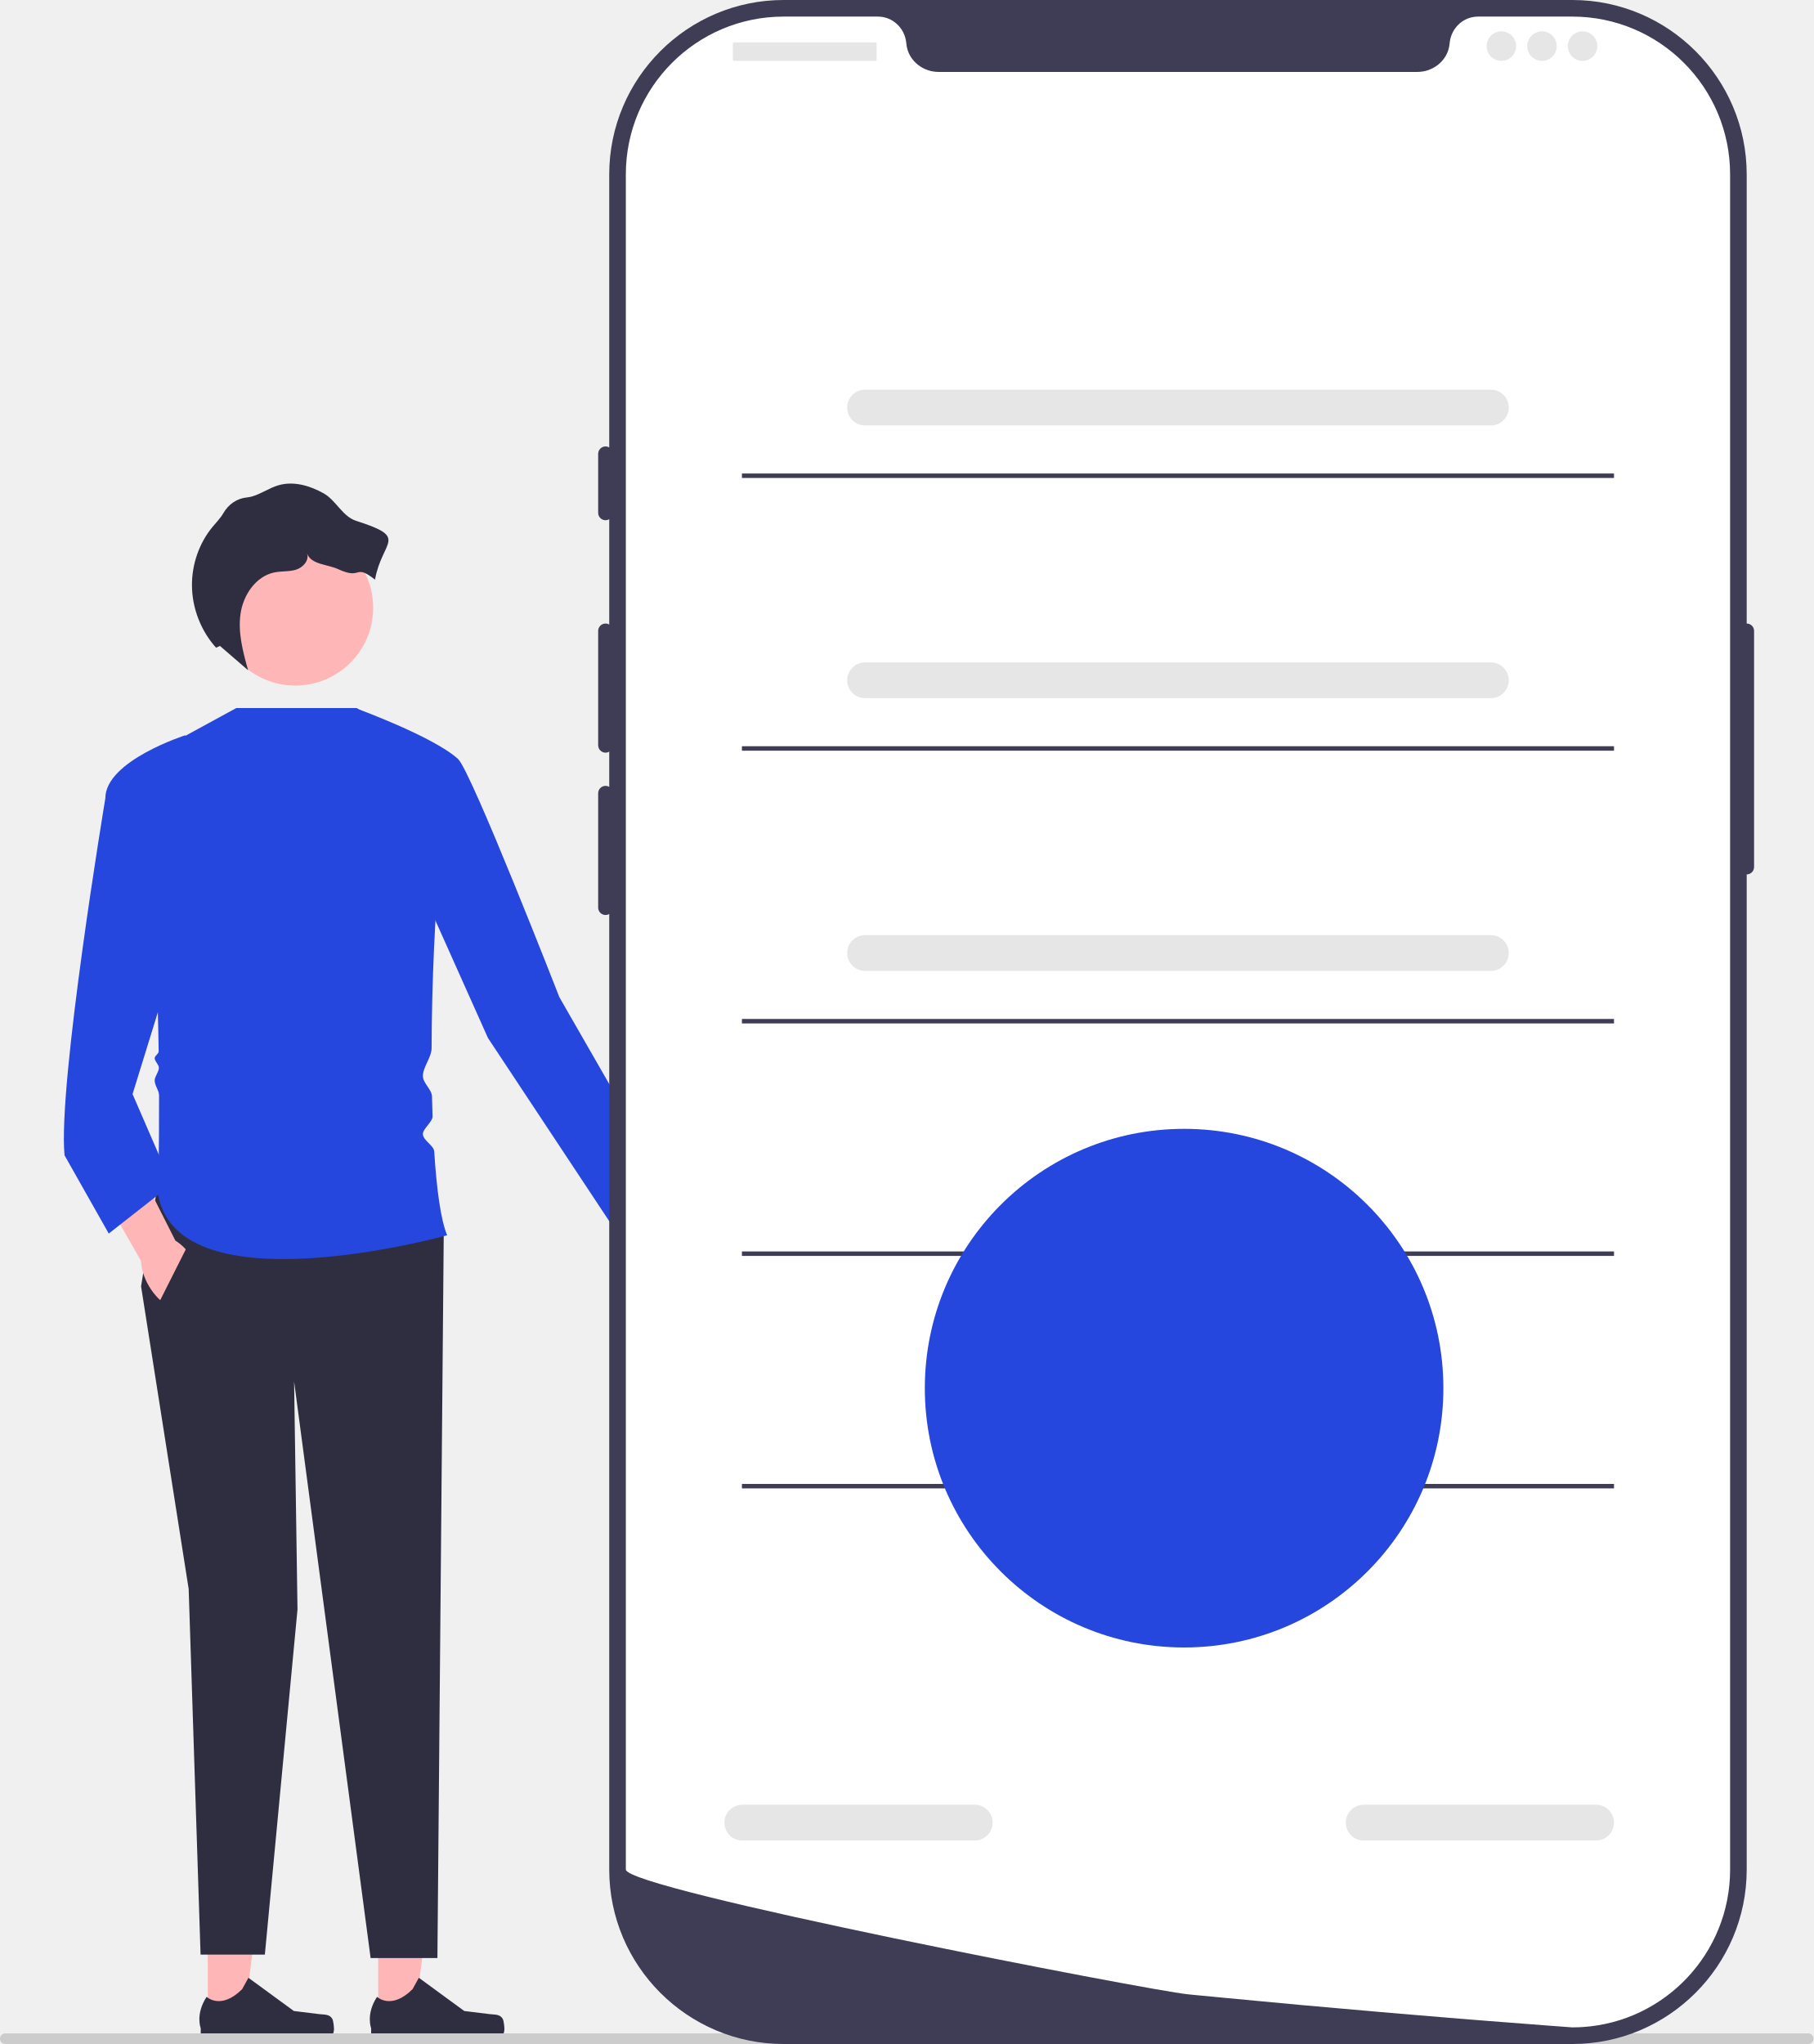
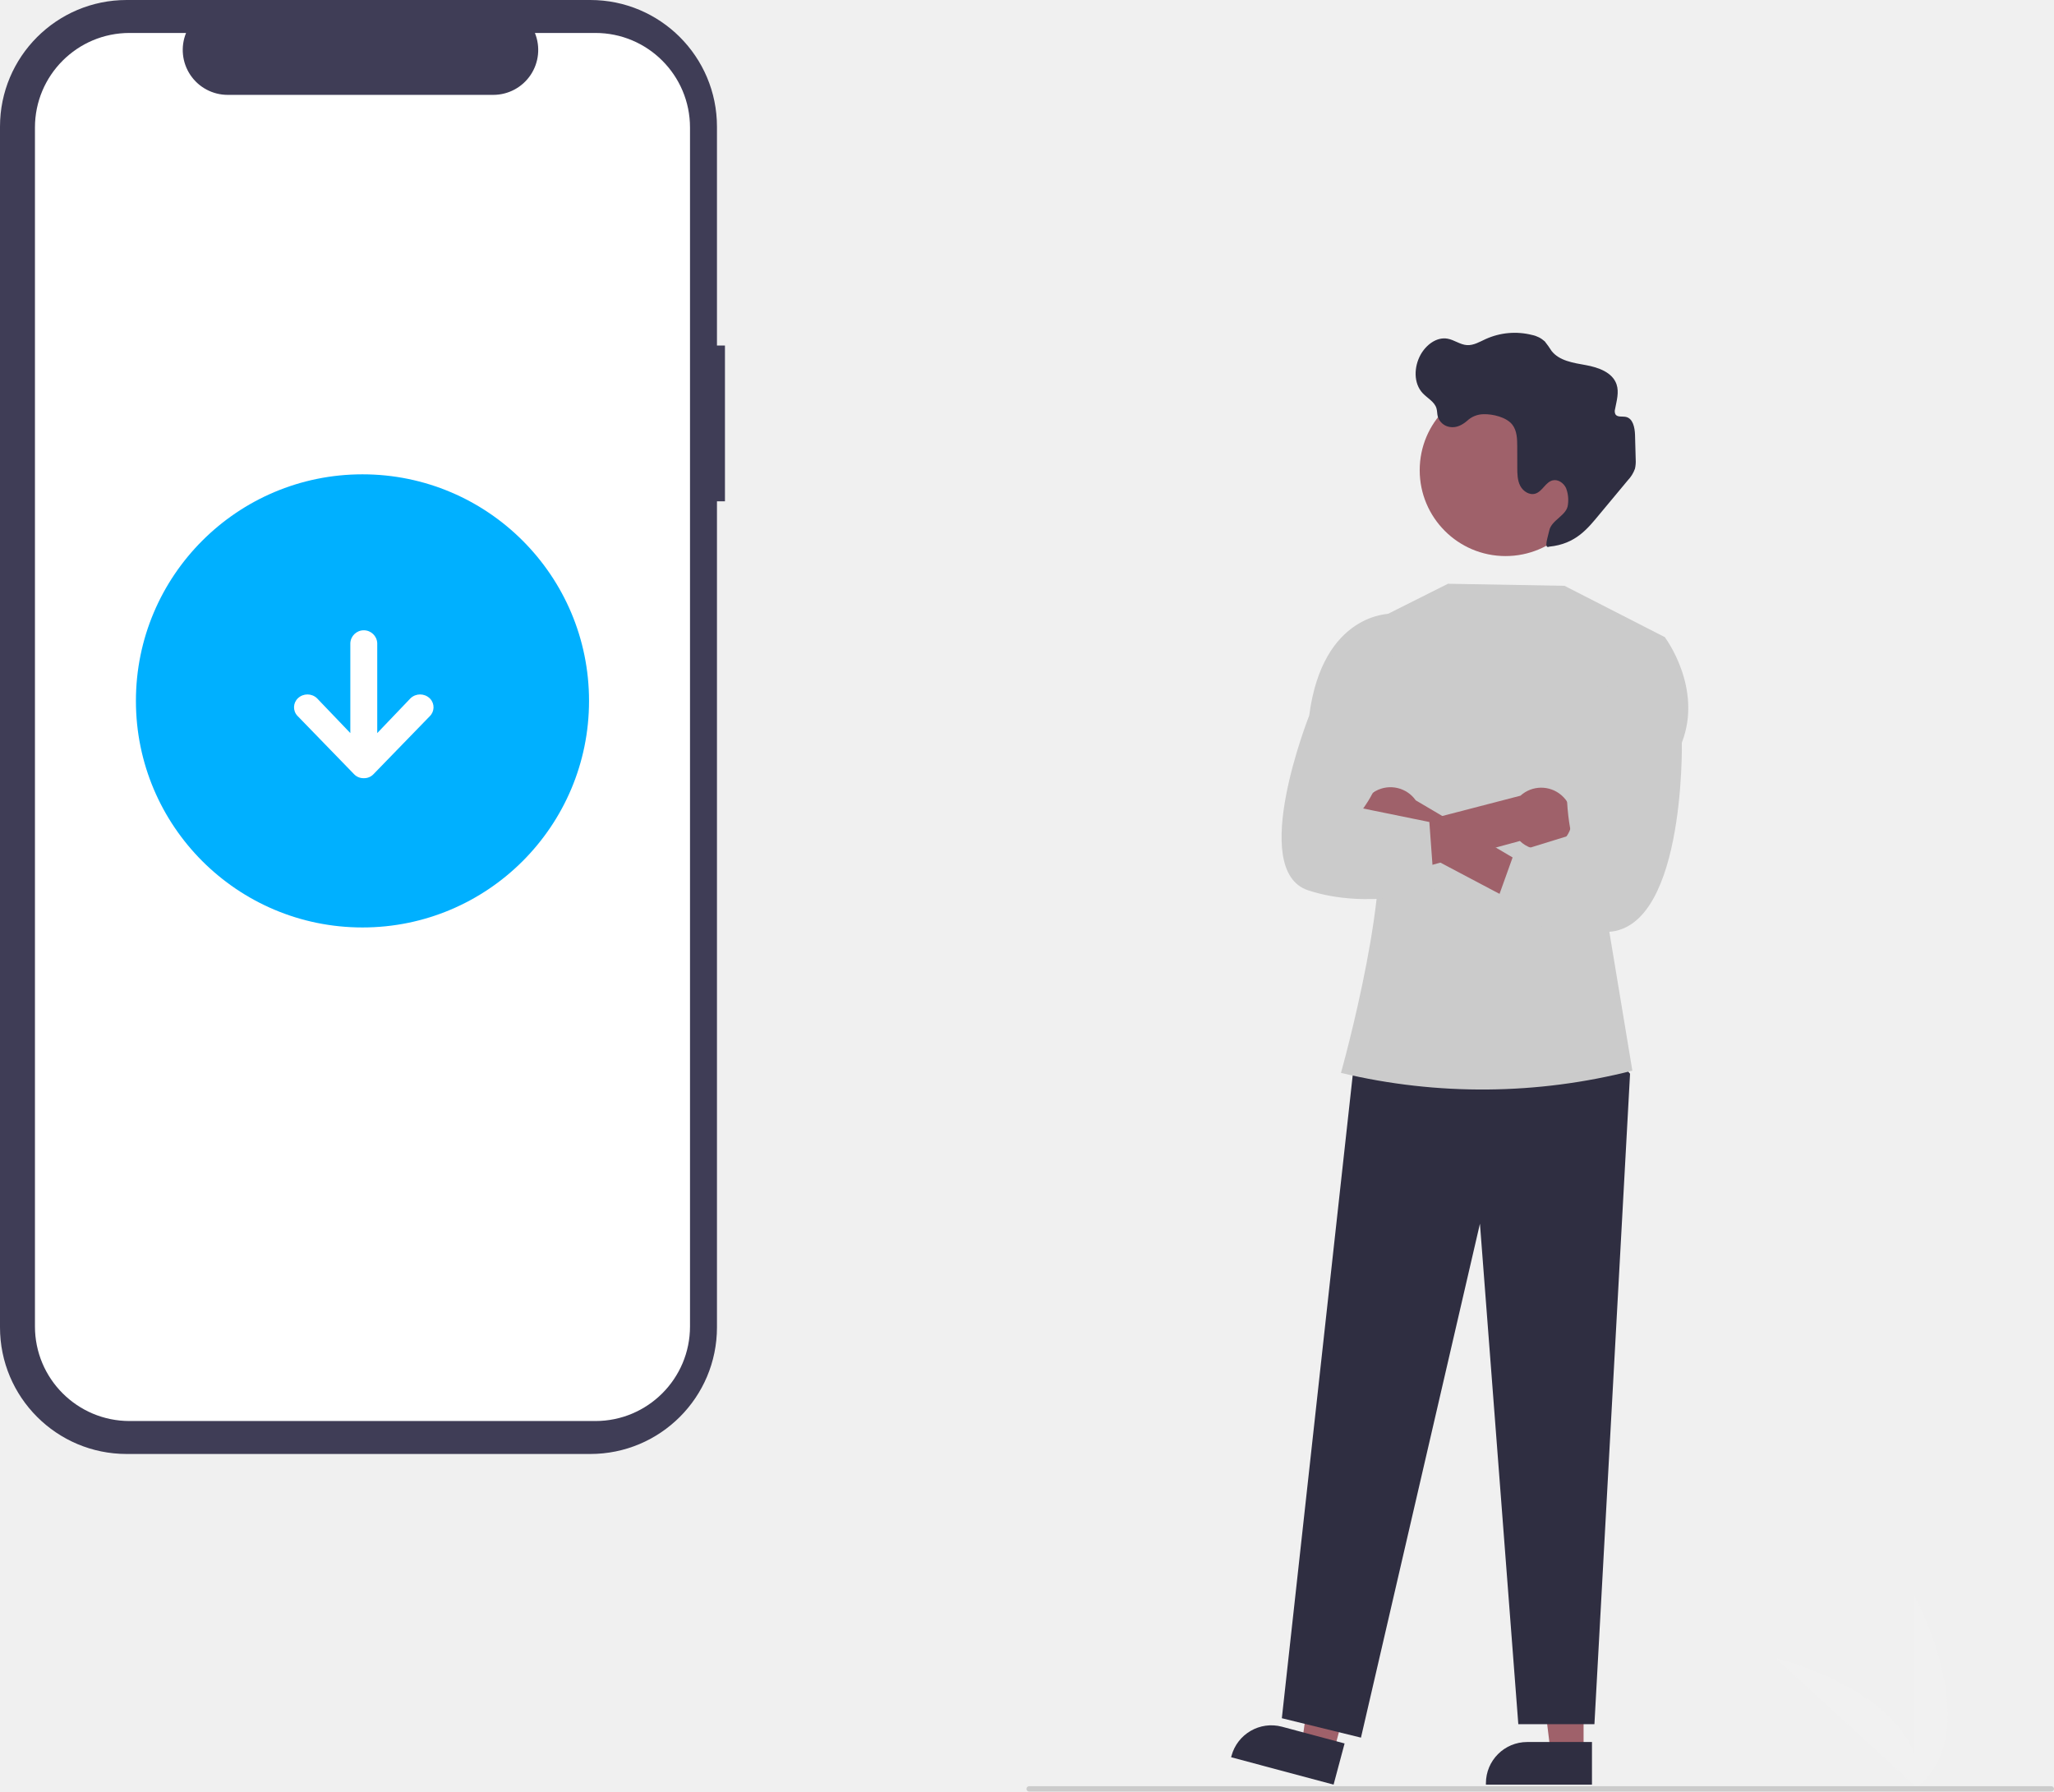
- <svg xmlns="http://www.w3.org/2000/svg" width="405.67" height="457.176" viewBox="0 0 405.67 457.176">
-   <g>
-     <path d="M155.533,279.994c2.305,4.463,1.872,9.27-.968,10.737-2.84,1.467-7.011-.961-9.316-5.424-1.009-1.953-1.493-3.973-1.481-5.749l-9.531-19.032,9.026-4.282,8.438,19.216c1.456,1.018,2.823,2.581,3.832,4.535Z" fill="#ffb6b6" />
-     <g>
-       <polygon points="84.605 451.718 92.732 451.717 96.597 420.372 84.604 420.373 84.605 451.718" fill="#ffb6b6" />
-       <path d="M112.447,451.533h0c.253,.426,.387,1.802,.387,2.297h0c0,1.523-1.235,2.758-2.758,2.758h-25.166c-1.039,0-1.882-.842-1.882-1.882v-1.048s-1.245-3.149,1.318-7.03c0,0,3.186,3.039,7.946-1.721l1.404-2.543,10.161,7.431,5.632,.693c1.232,.152,2.325-.024,2.958,1.044Z" fill="#2f2e41" />
-     </g>
-     <g>
-       <polygon points="46.481 451.718 54.608 451.717 58.473 420.372 46.48 420.373 46.481 451.718" fill="#ffb6b6" />
-       <path d="M74.323,451.533h0c.253,.426,.387,1.802,.387,2.297h0c0,1.523-1.235,2.758-2.758,2.758h-25.166c-1.039,0-1.882-.842-1.882-1.882v-1.048s-1.245-3.149,1.318-7.03c0,0,3.186,3.039,7.946-1.721l1.404-2.543,10.161,7.431,5.632,.693c1.232,.152,2.325-.024,2.958,1.044Z" fill="#2f2e41" />
-     </g>
-     <polygon points="34.978 266.777 31.555 287.698 42.206 355.406 44.868 437.188 59.248 437.188 66.55 359.971 65.789 309 82.906 437.948 97.849 437.948 99.263 276.287 34.978 266.777" fill="#2f2e41" />
-     <path d="M52.856,158.369h26.92l23.29,13.694c-3.625-.921-6.425,32.708-6.52,62.423-.006,1.975-1.963,4.245-1.945,6.173,.016,1.662,2.003,2.989,2.037,4.601,.032,1.507,.073,2.988,.122,4.439,.041,1.205-2.213,2.8-2.159,3.959,.068,1.481,2.446,2.509,2.535,3.902,.543,8.566,1.479,15.352,2.887,18.726,0,0-60.1,16.737-64.665-9.129,0,0,.261-9.297,.224-22.136-.003-1.139-.973-2.172-.982-3.363-.006-.885,.951-1.918,.941-2.828-.008-.748-.931-1.409-.941-2.172-.006-.455,.902-1.007,.895-1.466-.365-24.414-2.004-55.181-7.745-63.13l25.105-13.694Z" fill="#2647dd" />
-     <path d="M79.483,158.369s17.444,6.339,22.979,11.389c2.941,2.684,22.667,53.276,22.667,53.276l27.398,47.714-14.241,5.41-29.132-43.995-12.933-28.909-16.737-44.885Z" fill="#2647dd" />
-     <path d="M43.301,281.8c2.544,4.331,2.373,9.154-.384,10.773-2.756,1.619-7.053-.579-9.597-4.91-1.114-1.896-1.707-3.886-1.791-5.66l-10.55-18.486,8.781-4.766,9.469,18.73c1.509,.937,2.959,2.424,4.072,4.32Z" fill="#ffb6b6" />
-     <path d="M49.053,181.953l-7.608-17.497s-17.878,5.706-17.878,14.074c0,0-10.651,63.904-9.129,79.88l9.89,17.497,14.074-11.031-8.749-20.16,19.399-62.763Z" fill="#2647dd" />
-     <polygon points="33.407 295.629 42.38 277.808 52.856 292.263 43.428 301.392 33.407 295.629" fill="#2f2e41" />
-     <circle cx="66.063" cy="135.932" r="17.411" fill="#ffb6b6" />
-     <path d="M79.639,116.483c-3.026-.969-4.457-4.568-7.225-6.128-3.061-1.725-6.722-2.802-10.097-1.826-2.071,.599-3.875,1.923-5.947,2.517-.362,.104-.743,.175-1.13,.212-2.229,.212-4.142,1.549-5.256,3.491l-.029,.05c-.654,1.119-1.583,2.046-2.408,3.045-3.01,3.648-4.639,8.388-4.606,13.117,.036,5.083,1.992,10.131,5.391,13.911l.868-.4c2.098,1.813,4.197,3.625,6.295,5.438-1.142-4.12-2.295-8.385-1.69-12.618,.605-4.233,3.451-8.456,7.648-9.273,1.588-.309,3.262-.122,4.803-.613,1.541-.491,2.961-2.075,2.432-3.604,.954,2.523,4.514,2.374,6.964,3.503,5.483,2.526,3.476-1.378,8.236,2.336,1.608-8.911,7.767-9.309-4.249-13.157Z" fill="#2f2e41" />
-   </g>
-   <path d="M0,455.986c0,.66,.53,1.19,1.19,1.19H404.48c.66,0,1.19-.53,1.19-1.19,0-.66-.53-1.19-1.19-1.19H1.19c-.66,0-1.19,.53-1.19,1.19Z" fill="#ccc" />
-   <path d="M351.722,457.176H175.297c-21.512,0-39.013-17.501-39.013-39.014V39.013c0-21.512,17.501-39.013,39.013-39.013h176.425c21.512,0,39.013,17.501,39.013,39.013V418.162c0,21.512-17.501,39.014-39.013,39.014Z" fill="#3f3d56" />
-   <path d="M390.735,139.464c-.91,0-1.65,.74-1.65,1.65v52.815c0,.91,.74,1.65,1.65,1.65s1.65-.74,1.65-1.65v-52.815c0-.91-.74-1.65-1.65-1.65Z" fill="#3f3d56" />
-   <path d="M387.022,39.014V418.156c0,18.724-14.573,34.041-33.001,35.229h-.008c-.272,.017-.545,.033-.825,.041-.487,.025-.974,.033-1.469,.033,0,0-1.816-.132-5.133-.38-3.35-.248-8.227-.619-14.309-1.106-1.824-.14-3.747-.297-5.777-.462-4.044-.33-8.483-.693-13.245-1.106-1.898-.157-3.862-.33-5.867-.503-10.249-.883-21.728-1.915-33.834-3.086-2.047-.19-4.11-.388-6.189-.594-.545-.058-1.098-.107-1.65-.165-8.632-.85-125.716-23.478-125.716-27.901V39.014c0-19.5,15.803-35.303,35.303-35.303h21.076c3.367,0,6.074,2.624,6.363,5.983,.025,.223,.05,.446,.091,.668,.611,3.375,3.705,5.727,7.138,5.727h107.082c3.433,0,6.528-2.352,7.138-5.727,.041-.223,.066-.446,.091-.668,.289-3.359,2.996-5.983,6.362-5.983h21.076c19.5,0,35.303,15.803,35.303,35.303Z" fill="#fff" />
-   <path d="M135.459,99.853c-.91,0-1.65,.74-1.65,1.65v13.204c0,.91,.74,1.65,1.65,1.65s1.65-.74,1.65-1.65v-13.204c0-.91-.74-1.65-1.65-1.65Z" fill="#3f3d56" />
-   <path d="M135.459,139.464c-.91,0-1.65,.74-1.65,1.65v25.582c0,.91,.74,1.65,1.65,1.65s1.65-.74,1.65-1.65v-25.582c0-.91-.74-1.65-1.65-1.65Z" fill="#3f3d56" />
-   <path d="M135.459,175.773c-.91,0-1.65,.74-1.65,1.65v25.582c0,.91,.74,1.65,1.65,1.65s1.65-.74,1.65-1.65v-25.582c0-.91-.74-1.65-1.65-1.65Z" fill="#3f3d56" />
-   <rect x="163.929" y="9.49" width="32.184" height="4.126" rx=".31" ry=".31" fill="#e6e6e6" />
-   <circle cx="335.857" cy="10.315" r="3.301" fill="#e6e6e6" />
-   <circle cx="344.935" cy="10.315" r="3.301" fill="#e6e6e6" />
-   <circle cx="354.012" cy="10.315" r="3.301" fill="#e6e6e6" />
-   <path d="M333.51,95.159H193.51c-2.206,0-4-1.794-4-4s1.794-4,4-4h140c2.206,0,4,1.794,4,4s-1.794,4-4,4Z" fill="#e6e6e6" />
-   <path d="M357.05,411.659h-52c-2.206,0-4-1.794-4-4s1.794-4,4-4h52c2.206,0,4,1.794,4,4s-1.794,4-4,4Z" fill="#e6e6e6" />
-   <path d="M218.05,411.659h-52c-2.206,0-4-1.794-4-4s1.794-4,4-4h52c2.206,0,4,1.794,4,4s-1.794,4-4,4Z" fill="#e6e6e6" />
-   <rect x="165.969" y="105.907" width="195.081" height="1" fill="#3f3d56" />
-   <path d="M333.51,156.159H193.51c-2.206,0-4-1.794-4-4s1.794-4,4-4h140c2.206,0,4,1.794,4,4s-1.794,4-4,4Z" fill="#e6e6e6" />
-   <rect x="165.969" y="166.907" width="195.081" height="1" fill="#3f3d56" />
-   <path d="M333.51,217.159H193.51c-2.206,0-4-1.794-4-4s1.794-4,4-4h140c2.206,0,4,1.794,4,4s-1.794,4-4,4Z" fill="#e6e6e6" />
-   <rect x="165.969" y="227.907" width="195.081" height="1" fill="#3f3d56" />
-   <rect x="165.969" y="279.907" width="195.081" height="1" fill="#3f3d56" />
-   <rect x="165.969" y="331.907" width="195.081" height="1" fill="#3f3d56" />
-   <circle cx="264.882" cy="310.486" r="58" fill="#2647dd" />
+ <svg xmlns="http://www.w3.org/2000/svg" data-name="Layer 1" width="765.6" height="667.744" viewBox="0 0 765.6 667.744">
+   <path d="M930.662,783.113v-72.34S958.854,762.059,930.662,783.113Z" transform="translate(-217.2001 -116.128)" fill="#f1f1f1" />
+   <path d="M932.404,783.1l-53.29-48.921S935.959,748.094,932.404,783.1Z" transform="translate(-217.2001 -116.128)" fill="#f1f1f1" />
+   <path d="M487.417,244.909h-2.978V163.339A47.211,47.211,0,0,0,437.229,116.128H264.411a47.211,47.211,0,0,0-47.211,47.211V610.84a47.211,47.211,0,0,0,47.211,47.211H437.229a47.211,47.211,0,0,0,47.211-47.211v-307.868h2.978Z" transform="translate(-217.2001 -116.128)" fill="#3f3d56" />
+   <path d="M439.134,128.411H416.575a16.75,16.75,0,0,1-15.508,23.076H302.062a16.75,16.75,0,0,1-15.508-23.076H265.483A35.256,35.256,0,0,0,230.227,163.667V610.512a35.256,35.256,0,0,0,35.256,35.256H439.134a35.256,35.256,0,0,0,35.256-35.256h0V163.667A35.256,35.256,0,0,0,439.134,128.411Z" transform="translate(-217.2001 -116.128)" fill="#fff" />
+   <circle id="b5dcbba4-f290-467d-a612-e64d8f6895fb" data-name="Ellipse 44" cx="135.108" cy="261.234" r="84.446" fill="#00b0ff" />
+   <path d="M377.332,383.132l-21,21.63a4.774,4.774,0,0,1-3.5,1.41h-.07a4.814,4.814,0,0,1-3.51-1.41l-20.99-21.63c-.07-.08-.15-.15-.22-.22a4.641,4.641,0,0,1,.22-6.55,5.169,5.169,0,0,1,7.08,0l12.44,13v-33.52a5.02,5.02,0,0,1,10.03,0v33.52l12.43-13a5.181,5.181,0,0,1,7.09,0c.07.07.14.14.22.22A4.65,4.65,0,0,1,377.332,383.132Z" transform="translate(-217.2001 -116.128)" fill="#fff" />
+   <polygon points="590.258 653.281 577.998 653.28 572.166 605.992 590.26 605.993 590.258 653.281" fill="#9f616a" />
+   <path d="M810.585,781.293l-39.531-.001v-.5a15.387,15.387,0,0,1,15.386-15.386h.001l24.144.001Z" transform="translate(-217.2001 -116.128)" fill="#2f2e41" />
+   <polygon points="497.121 652.877 485.277 649.71 491.857 602.52 509.337 607.194 497.121 652.877" fill="#9f616a" />
+   <path d="M714.272,781.293l-38.189-10.212.129-.483A15.387,15.387,0,0,1,695.051,759.708l.001 0,23.325,6.237Z" transform="translate(-217.2001 -116.128)" fill="#2f2e41" />
+   <polygon points="597.311 388.269 607.58 400.199 594.299 642.642 565.931 642.642 551.628 456.091 507.282 647.645 477.79 640.412 504.606 397.113 597.311 388.269" fill="#2f2e41" />
+   <path d="M728.662,347.872l28.246-14.167,43.437.764,37.38,19.127L816.457,459.809l9.187,55.38-0,0a226.532,226.532,0,0,1-108.335.892l-.284-.068s21.114-74.916,12.126-97.779Z" transform="translate(-217.2001 -116.128)" fill="#cbcbcb" />
+   <path d="M810.378,291.264a32.002,32.002,0,1,0,0,.237Q810.378,291.382,810.378,291.264Z" transform="translate(-217.2001 -116.128)" fill="#9f616a" />
+   <path d="M764.045,272.978a9.079,9.079,0,0,1,6.117-2.468c3.419-.111,8.542,1.103,10.722,3.883,1.752,2.234,1.836,5.307,1.843,8.147l.018,7.836c.005,2.318.034,4.735,1.087,6.801s3.471,3.634,5.68,2.93c2.62-.835,3.772-4.318,6.45-4.944,2.011-.47,4.077.999,4.956,2.868a12.439,12.439,0,0,1,.716,6.086c-.253,4.103-6.138,5.731-6.971,9.756-.482,2.329-2.169,6.973,0,6,10-1,14.389-6.841,18.966-12.339l10.323-12.401a12.121,12.121,0,0,0,2.659-4.302,11.951,11.951,0,0,0,.273-3.431q-.084-4.623-.251-9.244c-.097-2.692-.774-6.088-3.41-6.641-1.371-.288-3.185.214-3.91-.985a2.721,2.721,0,0,1-.124-1.911c.582-3.076,1.564-6.294.551-9.257-1.527-4.468-6.785-6.302-11.431-7.145s-9.862-1.568-12.778-5.282a40.501,40.501,0,0,0-2.536-3.565,9.956,9.956,0,0,0-4.755-2.398,26.279,26.279,0,0,0-17.28,1.534c-2.247,1.026-4.505,2.407-6.97,2.25-2.561-.162-4.748-1.965-7.276-2.403-4.084-.708-7.988,2.351-10,5.975-2.494,4.49-2.722,10.638.8,14.375,1.757,1.864,4.38,3.145,5.109,5.601.297 1.0.228,2.076.491,3.086a5.57,5.57,0,0,0,4.489,3.884C760.098,275.679,762.21,274.535,764.045,272.978Z" transform="translate(-217.2001 -116.128)" fill="#2f2e41" />
+   <path d="M724.764,425.313a11.462,11.462,0,0,0,16.65,5.627l57.353,30.318,1.857-13.971L744.895,414.424a11.524,11.524,0,0,0-20.131,10.889Z" transform="translate(-217.2001 -116.128)" fill="#9f616a" />
+   <path d="M801.192,427.728a11.462,11.462,0,0,1-17.478,1.848L721.117,446.61l.545-17.738,62.269-16.174a11.524,11.524,0,0,1,17.261,15.03Z" transform="translate(-217.2001 -116.128)" fill="#9f616a" />
+   <path d="M825.519,354.36l12.205-.765s14.29,18.855,6.364,39.316c0,0,1.373,73.499-30.276,70.48s-41.65-3.019-41.65-3.019l9.5-26.5,21.253-6.562s-6.55-28.894,5.849-40.916Z" transform="translate(-217.2001 -116.128)" fill="#cbcbcb" />
+   <path d="M737.387,353.715l-1.725-8.843s-25.44-.598-30.47,37.951c0,0-22.877,57.692-.454,65.121s47.089,0,47.089,0l-1.858-25.442-24.673-5.035s12.745-16.489,5.805-30.792Z" transform="translate(-217.2001 -116.128)" fill="#cbcbcb" />
+   <path d="M981.8,783.872h-381a1,1,0,0,1,0-2h381a1,1,0,0,1,0,2Z" transform="translate(-217.2001 -116.128)" fill="#cbcbcb" />
</svg>
